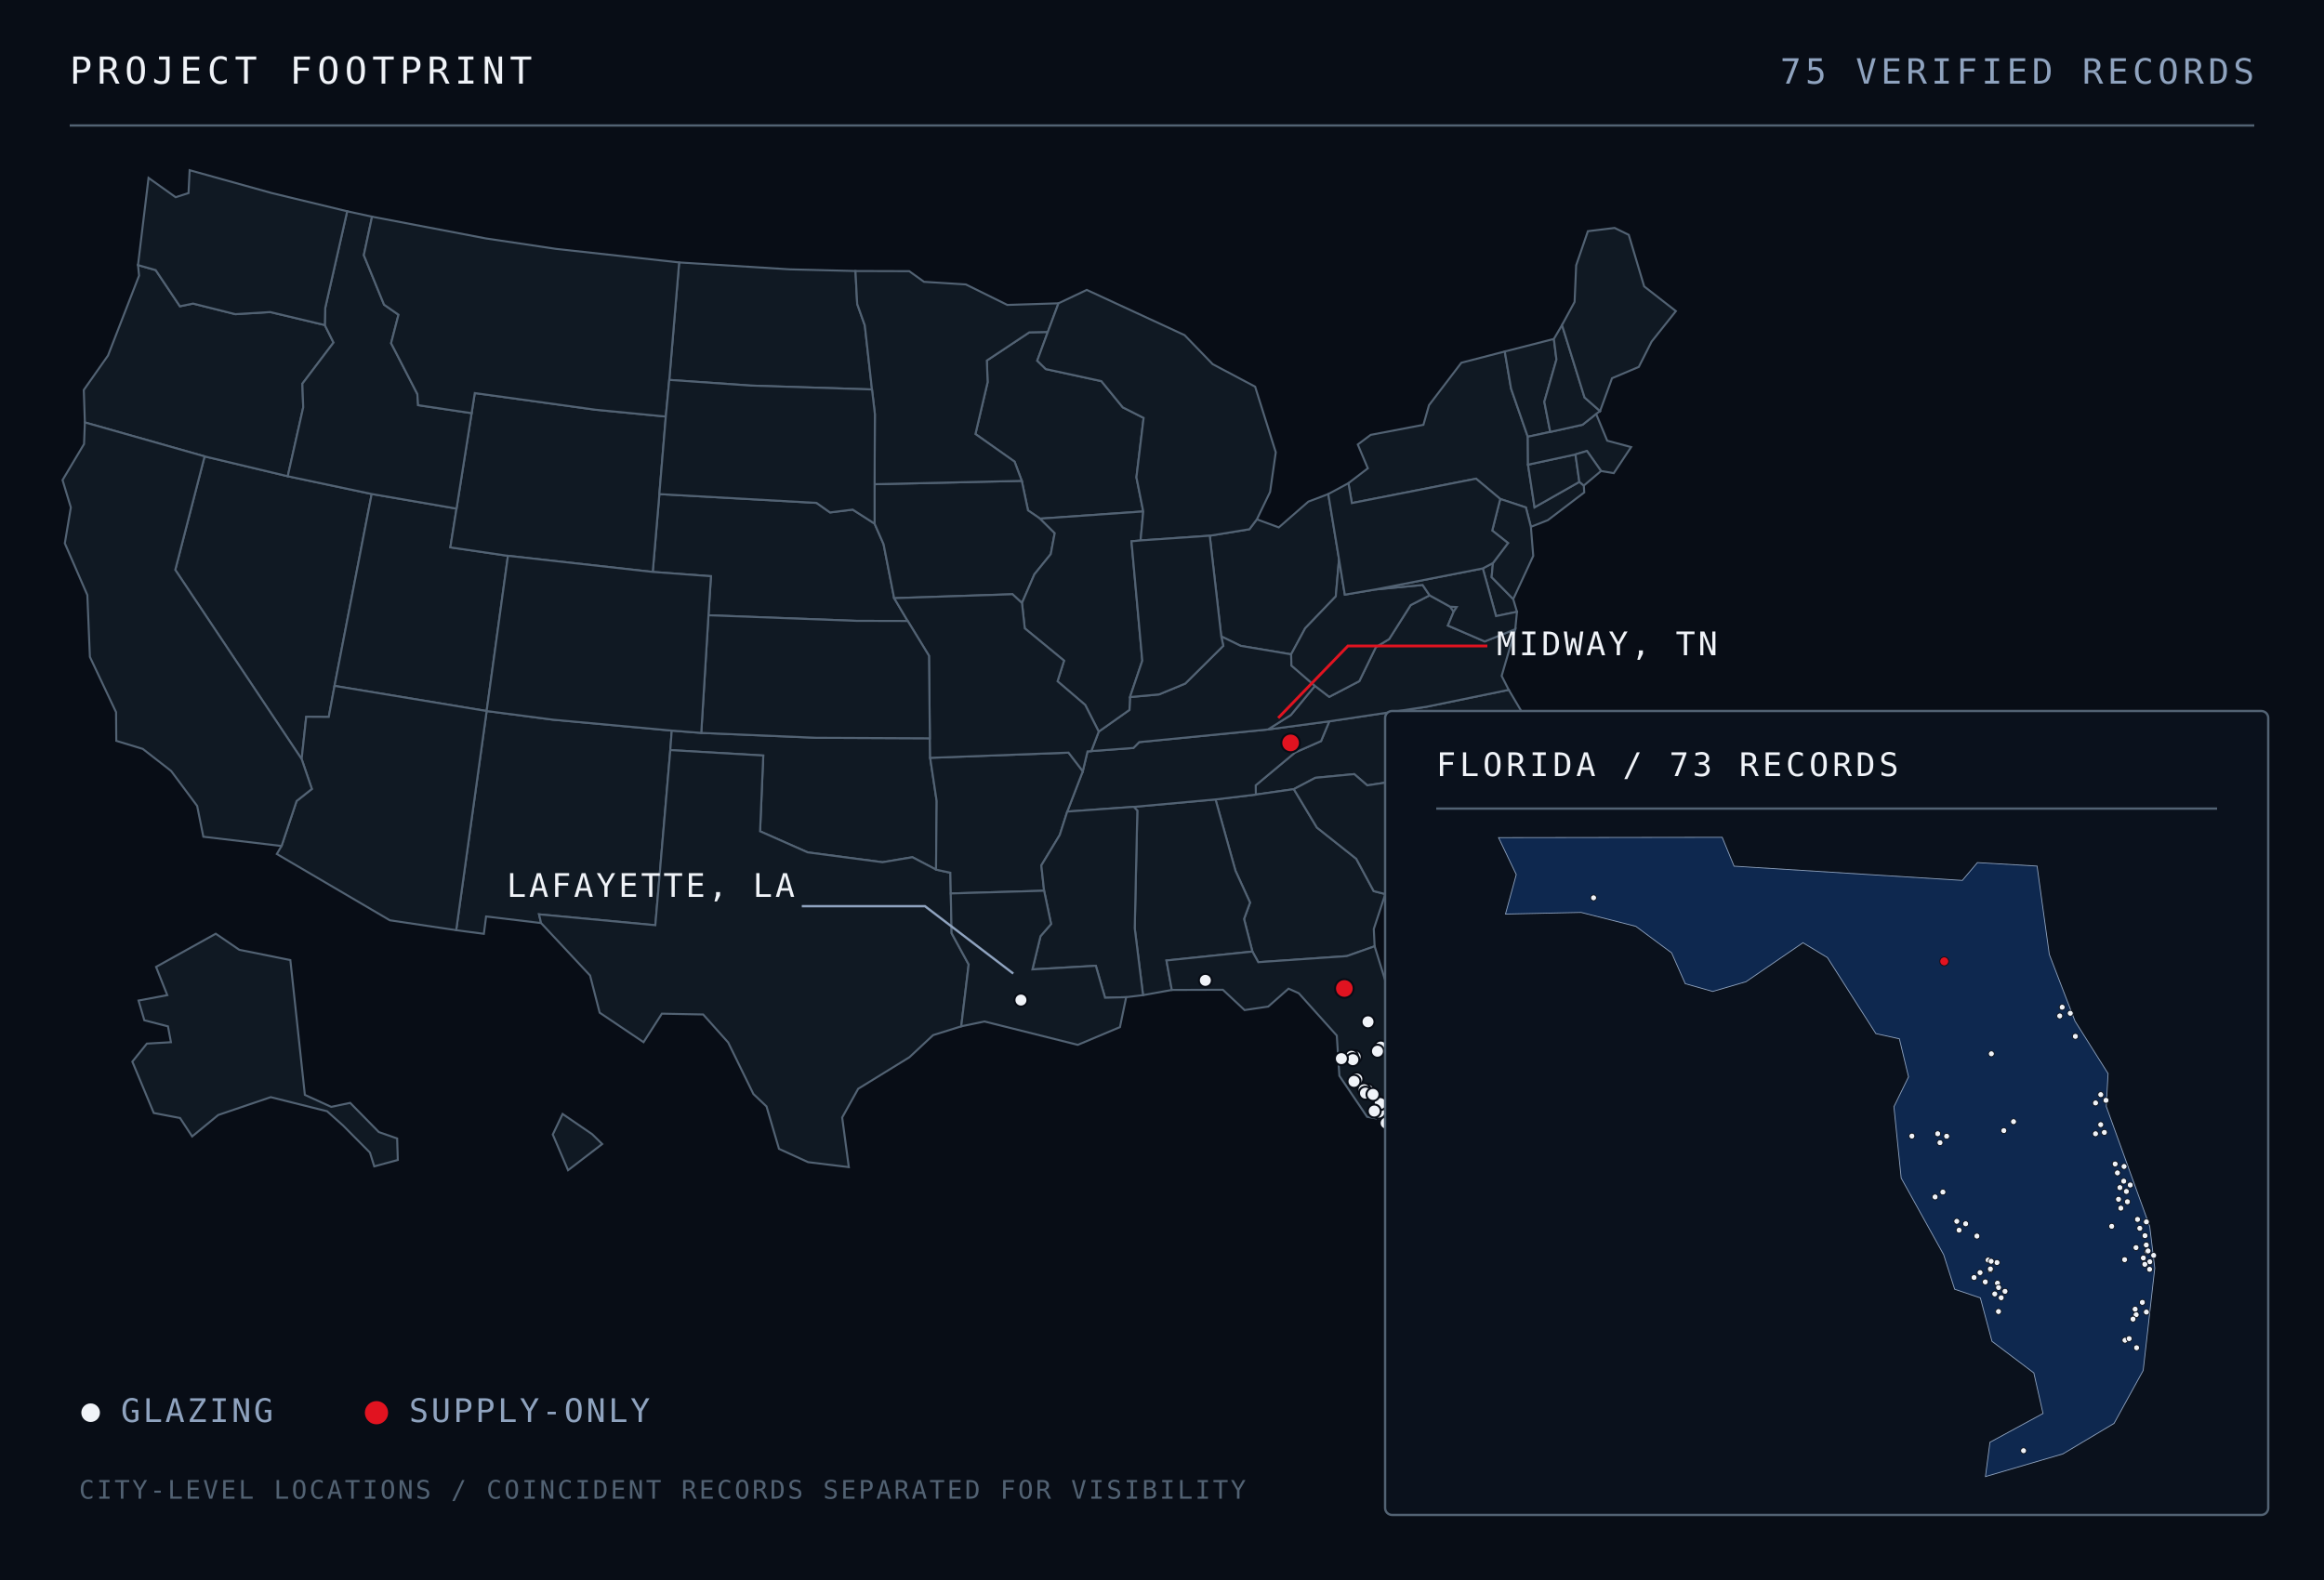
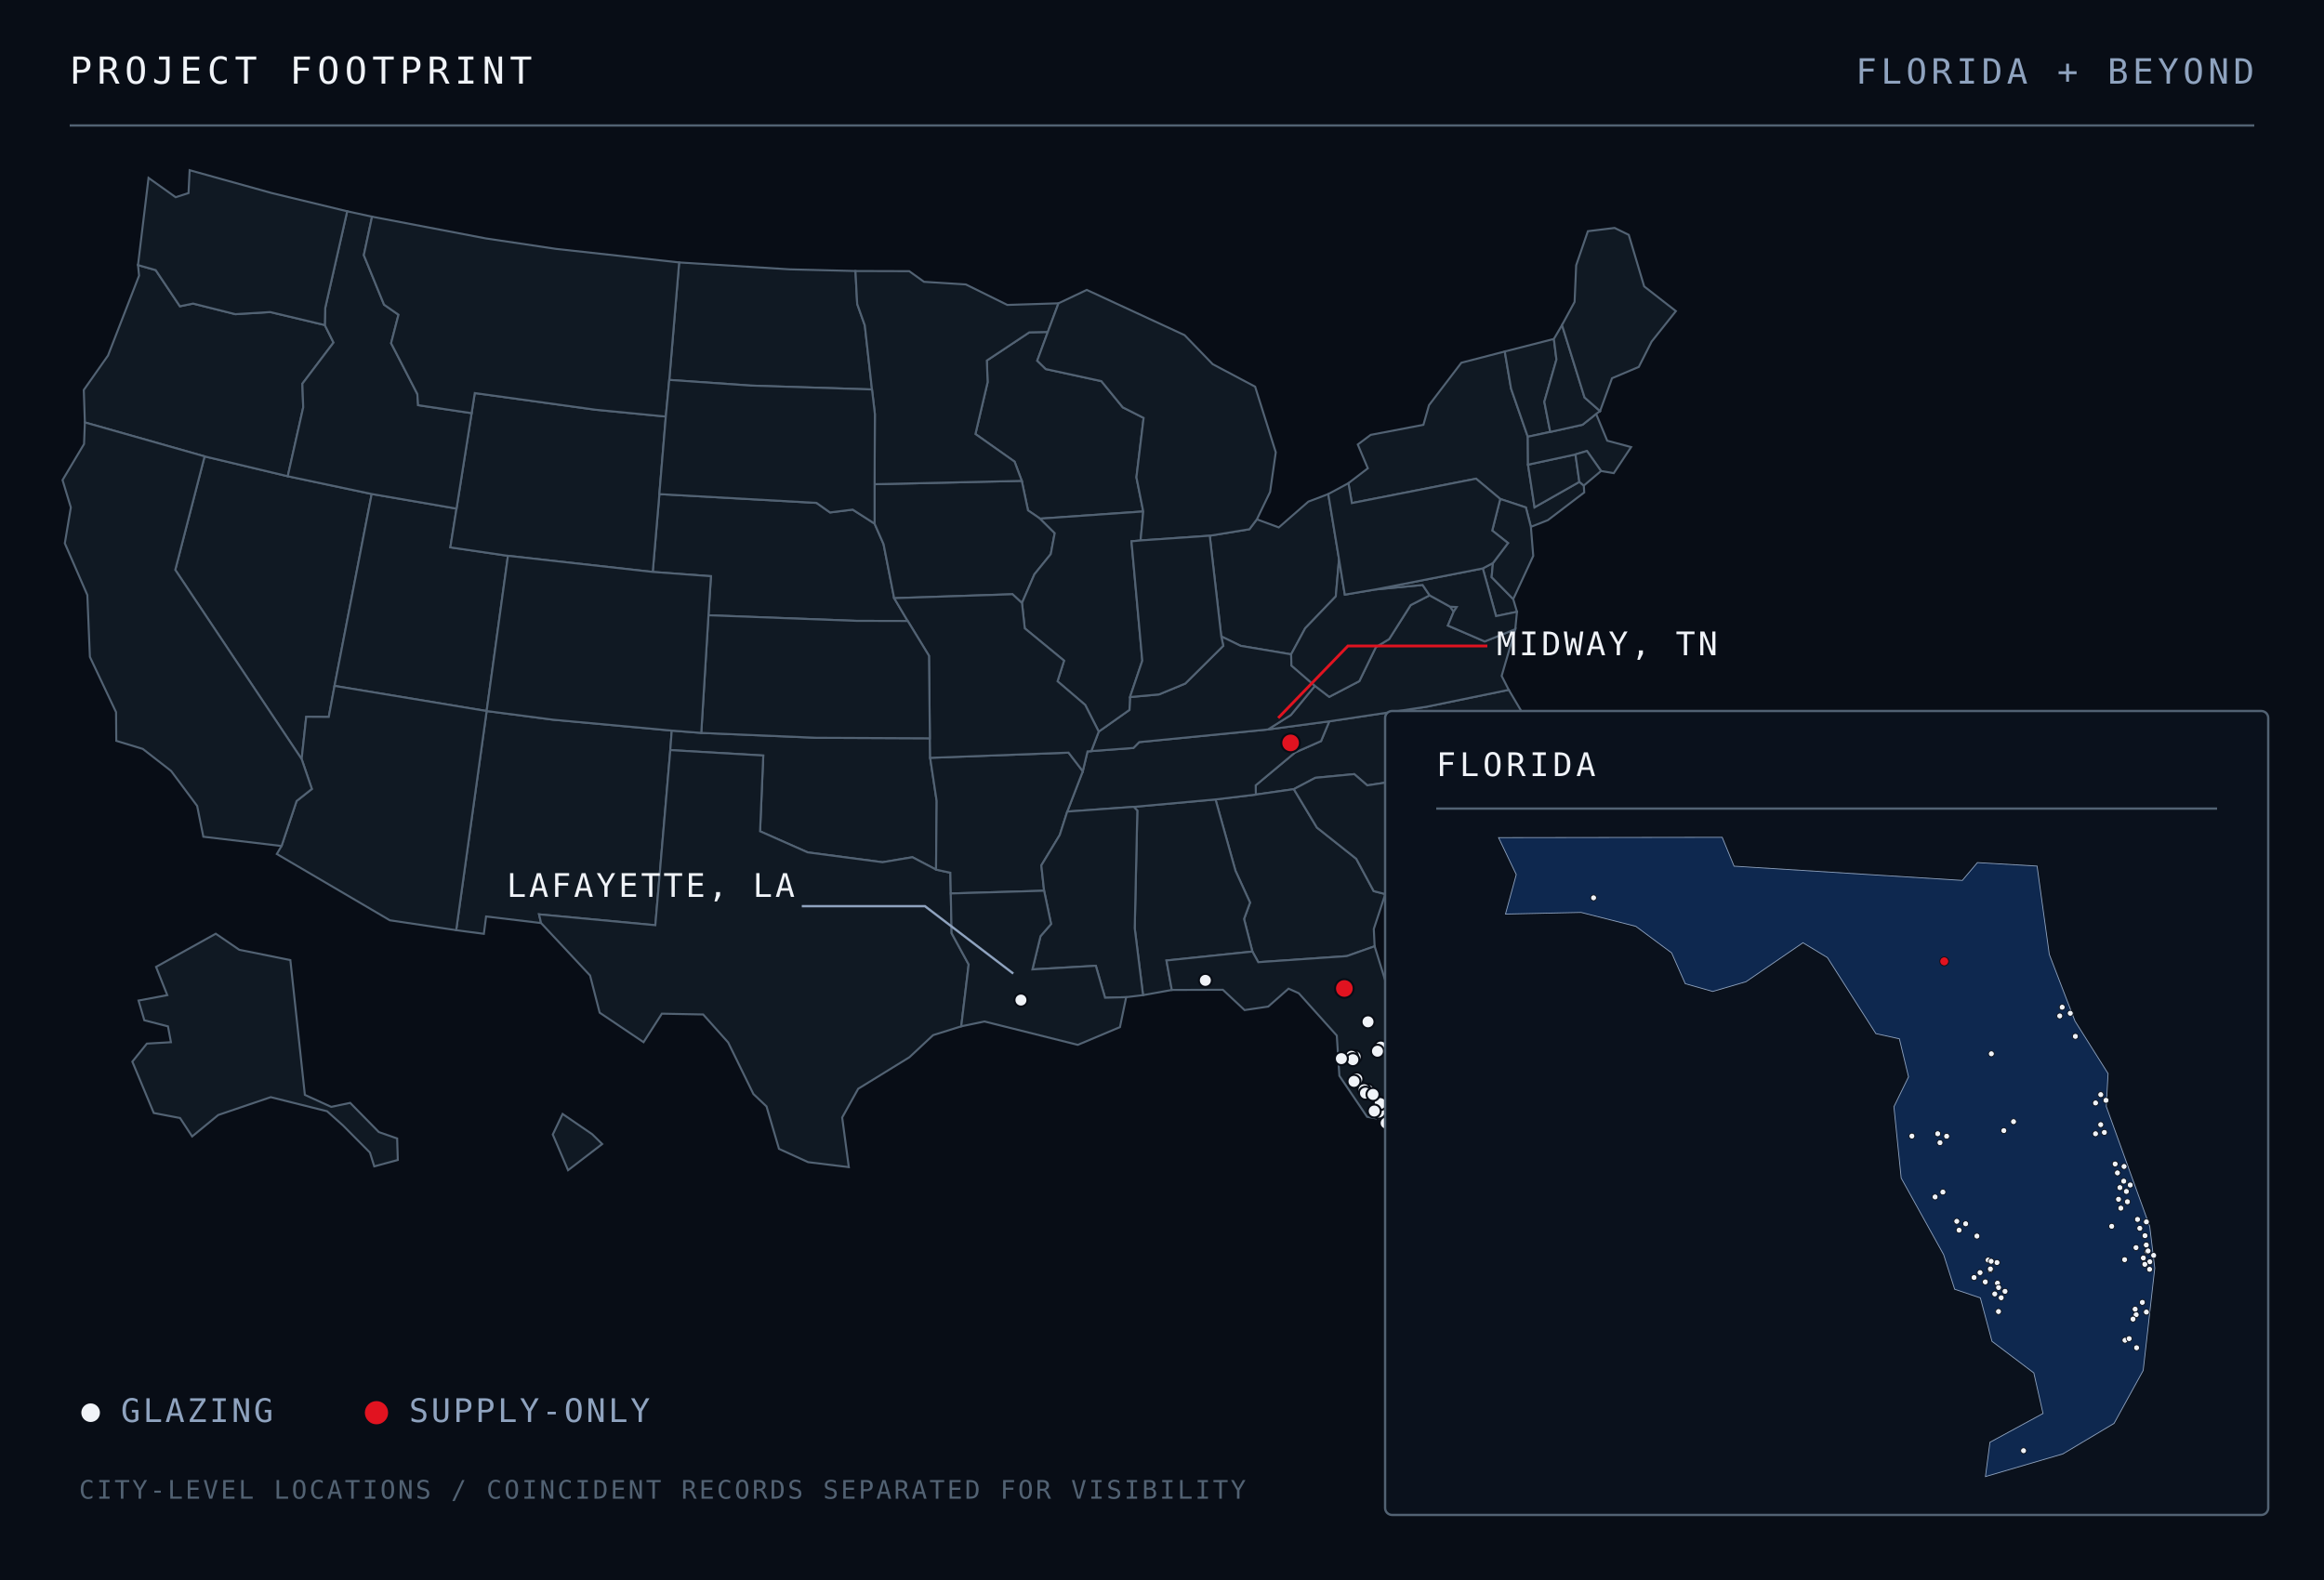
<svg xmlns="http://www.w3.org/2000/svg" viewBox="0 0 1000 680" width="1000" height="680" role="img" aria-labelledby="us-map-title us-map-desc">
  <rect width="1000" height="680" fill="#080D16" />
  <text x="30" y="36" fill="#F0F3F8" font-family="ui-monospace, SFMono-Regular, Menlo, monospace" font-size="16" letter-spacing="2.2">PROJECT FOOTPRINT</text>
-   <text x="970" y="36" text-anchor="end" fill="#8FA3BF" font-family="ui-monospace, SFMono-Regular, Menlo, monospace" font-size="15" letter-spacing="1.8">75 VERIFIED RECORDS</text>
+   <text x="970" y="36" text-anchor="end" fill="#8FA3BF" font-family="ui-monospace, SFMono-Regular, Menlo, monospace" font-size="15" letter-spacing="1.8">FLORIDA + BEYOND</text>
  <line x1="30" y1="54" x2="970" y2="54" stroke="#526273" stroke-width="1" />
  <svg x="22" y="72" width="700" height="440" viewBox="0 0 800 502" preserveAspectRatio="xMidYMid meet">
    <g id="tl_2025_us_state">
      <path d="M 714.85 90.17 717.95 108.44 726.17 132.1 726.28 145.83 729.49 166.8 751.53 154.29 753.72 156.11 753.92 159.5 736.04 173.13 727.69 176.42 725.24 166.89 712.62 162.71 700.72 152.73 639.65 164.74 637.96 154.95 647.51 147.63 642.56 135.92 648.91 131.18 674.84 126.24 677.59 116.57 693.5 95.7 714.85 90.17 Z" fill="#101923" stroke="#526273" />
      <path d="M 116.36 151.53 157.64 160.26 139.37 254.65 136.53 269.92 125.45 269.85 123.2 290.67 61.04 197.58 75.47 141.76 116.36 151.53 Z" fill="#101923" stroke="#526273" />
      <path d="M 143.6 470.92 135.7 463.86 108 456.93 82.18 465.71 69.34 476.26 63.41 467.2 50.48 464.73 39.94 439.47 47.08 430.6 58.92 429.91 57.45 422.11 45.83 419.12 42.98 409.42 57.12 406.76 51.6 392.86 80.96 376.55 92.53 384.45 117.64 389.52 124.78 455.81 137.73 461.71 147.07 459.75 161.17 474.12 170.16 477.25 170.48 487.84 158.9 490.98 156.77 484.19 143.6 470.92 Z" fill="#101923" stroke="#526273" />
      <path d="M 737.2 129.73 726.17 132.1 717.95 108.44 714.85 90.17 739 84 740.26 94.11 734.3 114.91 737.2 129.73 Z" fill="#101923" stroke="#526273" />
      <path d="M 726.28 145.83 749.61 140.8 751.53 154.29 729.49 166.8 726.28 145.83 Z" fill="#101923" stroke="#526273" />
      <path d="M 719.01 211.97 720.85 218.21 710.55 220.32 704.04 196.86 709.04 194.2 708.39 201.17 719.01 211.97 Z" fill="#101923" stroke="#526273" />
      <path d="M 240.94 371.3 213.9 368.06 212.8 376.6 199.2 374.81 214.17 267.02 246.85 271.28 305.2 276.64 304.49 286.23 297.13 372.36 239.94 367.02 240.94 371.3 Z" fill="#101923" stroke="#526273" />
      <path d="M 716.8 256.59 726.68 273.29 727.17 280.89 714.31 296.53 699.21 302.81 695.24 313.91 686.07 316.46 664.51 300.97 647.22 303.58 640.83 298.05 621.7 299.87 611.11 305.44 592.43 308.11 592.36 303.56 611.68 287.43 624.51 281.78 628.56 272.07 676.29 264.92 716.8 256.59 Z" fill="#101923" stroke="#526273" />
      <path d="M 537.07 168.85 486.34 172.39 480.39 168.32 477.33 153.8 473.79 144.36 454.54 130.77 460.53 105.26 460.15 94.61 481.02 80.75 490.14 80.56 484.93 94.69 489.13 98.81 516.48 104.76 526.99 117.64 537.25 122.84 533.71 152.07 537.07 168.85 Z" fill="#101923" stroke="#526273" />
      <path d="M 134.59 77.17 138.87 85.79 123.56 106.01 123.97 117.66 116.36 151.53 75.47 141.76 16.59 125.06 16.06 109.09 27.98 92.15 43.25 52.84 42.72 47.67 51.41 50.13 63.34 67.93 69.82 66.6 90.6 71.82 107.73 70.77 134.59 77.17 Z" fill="#101923" stroke="#526273" />
      <path d="M 414.58 211.5 421.26 222.73 395.93 222.66 323.25 219.91 324.48 200.71 295.85 198.6 299.11 160.31 376.38 164.64 383.05 169.34 394.18 167.94 404.94 174.84 409.37 184.95 414.58 211.5 Z" fill="#101923" stroke="#526273" />
      <path d="M 650.85 382.72 637.16 387.56 593.63 390.55 590.74 385.32 586.63 369.3 589.58 361.23 582.42 345.59 572.6 310.49 592.43 308.11 611.11 305.44 622.47 324.33 641.82 339.68 650.39 355.59 656.09 357.04 650.44 374.22 650.85 382.72 Z" fill="#101923" stroke="#526273" />
      <path d="M 590.74 385.32 548.49 389.71 551.11 404.2 536.96 406.76 532.87 373.82 534.15 315.99 532.4 314.14 572.6 310.49 582.42 345.59 589.58 361.23 586.63 369.3 590.74 385.32 Z" fill="#101923" stroke="#526273" />
      <path d="M 199.36 167.45 196.32 186.51 224.65 190.67 214.17 267.02 139.37 254.65 157.64 160.26 199.36 167.45 Z" fill="#101923" stroke="#526273" />
      <path d="M 633.34 192.33 631.75 210.63 616.71 226.3 609.79 239.13 585.01 234.97 575.43 230.32 569.77 180.78 589.26 177.59 592.94 172.72 603.72 176.7 618.25 164.02 628.06 160.29 633.34 192.33 Z" fill="#101923" stroke="#526273" />
      <path d="M 432.13 280.42 432.28 290.03 435.48 311.27 435.17 345.01 423.55 338.92 408.84 341.38 372.05 336.54 348.63 326.17 350.2 288.9 304.49 286.23 305.2 276.64 319.71 277.77 376.35 280.17 432.13 280.42 Z" fill="#101923" stroke="#526273" />
      <path d="M 598.39 276.08 628.56 272.07 624.51 281.78 611.68 287.43 592.36 303.56 592.43 308.11 572.6 310.49 532.4 314.14 499.69 316.47 507.34 296.61 509.66 286.86 510.48 286.82 511.52 286.72 532.26 285.17 535.08 282.3 598.39 276.08 Z" fill="#101923" stroke="#526273" />
      <path d="M 224.65 190.67 196.32 186.51 199.36 167.45 206.78 120.5 208.33 110.62 267.7 118.81 302.28 122.17 299.11 160.31 295.85 198.6 224.65 190.67 Z" fill="#101923" stroke="#526273" />
      <path d="M 759.78 120.87 765.22 134.04 776.98 137.19 768.45 150.01 762.2 148.95 755.27 139.1 749.61 140.8 726.28 145.83 726.17 132.1 737.2 129.73 753.11 126.19 759.78 120.87 Z" fill="#101923" stroke="#526273" />
      <path d="M 628.56 272.07 598.39 276.08 609.65 268.96 621.49 254.63 628.52 260.03 643.32 252.31 651.47 235.57 657.98 231.63 668.58 214.9 677.9 210.11 688.01 215.7 689.73 218.16 686.87 224.97 704.99 232.79 720.01 226.77 713.32 249.74 716.8 256.59 676.29 264.92 628.56 272.07 Z" fill="#101923" stroke="#526273" />
      <path d="M 689.73 218.16 688.01 215.7 691.21 215.87 689.73 218.16 Z" fill="#101923" stroke="#526273" />
      <path d="M 477.33 153.8 480.39 168.32 486.34 172.39 493.53 179.51 491.59 189.81 483.54 199.77 477.43 213.89 472.75 209.57 414.58 211.5 409.37 184.95 404.94 174.84 404.93 155.45 477.33 153.8 Z" fill="#101923" stroke="#526273" />
      <path d="M 214.17 267.02 199.2 374.81 166.57 369.94 110.98 337.33 113.31 333.4 120.71 311.27 128.21 305.34 123.2 290.67 125.45 269.85 136.53 269.92 139.37 254.65 214.17 267.02 Z" fill="#101923" stroke="#526273" />
      <path d="M 435.17 345.01 442.2 346.54 442.42 356.75 442.83 376.3 451.21 391.65 447.57 422.1 433.72 426.43 422.06 437.31 396.88 452.81 389.01 466.94 392.27 491.36 372.24 488.9 357.94 482.37 351.8 461.49 345.37 455.42 332.95 430.04 320.65 416.27 300.34 415.87 291.34 429.9 269.75 415.38 265.03 397.09 240.94 371.3 239.94 367.02 297.13 372.36 304.49 286.23 350.2 288.9 348.63 326.17 372.05 336.54 408.84 341.38 423.55 338.92 435.17 345.01 Z" fill="#101923" stroke="#526273" />
      <path d="M 266.08 475.17 271 479.99 254.21 492.87 246.69 475.32 251.52 465.2 266.08 475.17 Z" fill="#101923" stroke="#526273" />
      <path d="M 395.55 50.59 396.4 66.8 400.14 77.33 403.67 108.86 343.97 106.94 303.98 104.15 308.84 46.37 363.09 49.76 395.55 50.59 Z" fill="#101923" stroke="#526273" />
      <path d="M 598.39 276.08 535.08 282.3 532.26 285.17 511.52 286.72 515.17 277.13 530.28 266.46 530.55 260.15 544.85 258.83 557.72 253.5 576.42 234.94 575.43 230.32 585.01 234.97 609.79 239.13 609.95 244.65 621.49 254.63 609.65 268.96 598.39 276.08 Z" fill="#101923" stroke="#526273" />
      <path d="M 677.9 210.11 668.58 214.9 657.98 231.63 651.47 235.57 643.32 252.31 628.52 260.03 621.49 254.63 609.95 244.65 609.79 239.13 616.71 226.3 631.75 210.63 633.34 192.33 636.2 209.76 651.21 207.22 674.45 205 677.9 210.11 Z" fill="#101923" stroke="#526273" />
      <path d="M 551.11 404.2 548.49 389.71 590.74 385.32 593.63 390.55 637.16 387.56 650.85 382.72 656.28 400.26 670.72 420.15 671.4 426.53 683.76 448.32 687.21 476.6 683.1 487.96 673.74 495.63 652.51 467.56 647.15 466.61 633.52 446.43 632.24 426.64 613.54 405.81 608.51 403.57 598.51 412.38 586.9 414.1 576.22 404.12 551.11 404.2 Z" fill="#101923" stroke="#526273" />
      <path d="M 530.55 260.15 530.28 266.46 515.17 277.13 508.52 264.02 494.91 252.38 498.12 242.24 478.79 226.34 477.43 213.89 483.54 199.77 491.59 189.81 493.53 179.51 486.34 172.39 537.07 168.85 535.75 183.11 531.28 183.54 536.6 242.26 530.55 260.15 Z" fill="#101923" stroke="#526273" />
      <path d="M 495.38 66.47 490.14 80.56 481.02 80.75 460.15 94.61 460.53 105.26 454.54 130.77 473.79 144.36 477.33 153.8 404.93 155.45 405.09 120.98 403.67 108.86 400.14 77.33 396.4 66.8 395.55 50.59 421.98 50.67 429.26 55.9 449.81 57.19 470.23 67.27 495.38 66.47 Z" fill="#101923" stroke="#526273" />
      <path d="M 720.85 218.21 720.01 226.77 704.99 232.79 686.87 224.97 689.73 218.16 691.21 215.87 688.01 215.7 677.9 210.11 674.45 205 651.21 207.22 704.04 196.86 710.55 220.32 720.85 218.21 Z" fill="#101923" stroke="#526273" />
      <path d="M 762.2 148.95 753.72 156.11 751.53 154.29 749.61 140.8 755.27 139.1 762.2 148.95 Z" fill="#101923" stroke="#526273" />
      <path d="M 157.82 23.86 153.77 42.8 163.72 67.14 170.83 72.08 167.19 86.08 180.09 111.07 180.47 116.58 206.78 120.5 199.36 167.45 157.64 160.26 116.36 151.53 123.97 117.66 123.56 106.01 138.87 85.79 134.59 77.17 134.78 68.8 145.59 21.2 157.82 23.86 Z" fill="#101923" stroke="#526273" />
      <path d="M 761.71 119.49 759.78 120.87 753.11 126.19 737.2 129.73 734.3 114.91 740.26 94.11 739 84 743 77.16 754.08 112.78 761.71 119.49 Z" fill="#101923" stroke="#526273" />
      <path d="M 123.2 290.67 128.21 305.34 120.71 311.27 113.31 333.4 74.85 328.84 71.81 313.69 59.01 296.49 45.06 285.64 32.05 281.69 31.93 267.59 19.07 240.38 17.8 209.95 6.73 184.52 9.69 166.88 5.61 153.41 16.19 135.68 16.59 125.06 75.47 141.76 61.04 197.58 123.2 290.67 Z" fill="#101923" stroke="#526273" />
      <path d="M 719.01 211.97 708.39 201.17 709.04 194.2 716.44 184.39 708.68 178.25 712.62 162.71 725.24 166.89 727.69 176.42 728.85 190.71 719.01 211.97 Z" fill="#101923" stroke="#526273" />
      <path d="M 686.07 316.46 679.09 330.5 656.09 357.04 650.39 355.59 641.82 339.68 622.47 324.33 611.11 305.44 621.7 299.87 640.83 298.05 647.22 303.58 664.51 300.97 686.07 316.46 Z" fill="#101923" stroke="#526273" />
      <path d="M 592.94 172.72 589.26 177.59 569.77 180.78 535.75 183.11 537.07 168.85 533.71 152.07 537.25 122.84 526.99 117.64 516.48 104.76 489.13 98.81 484.93 94.69 490.14 80.56 495.38 66.47 509.29 59.88 557.39 82.13 571.2 96.4 592.08 107.47 602.24 139.76 599.44 159.24 592.94 172.72 Z" fill="#101923" stroke="#526273" />
      <path d="M 488.31 355.4 442.42 356.75 442.2 346.54 435.17 345.01 435.48 311.27 432.28 290.03 500.33 287.47 507.34 296.61 499.69 316.47 496.01 327.97 486.95 342.93 488.31 355.4 Z" fill="#101923" stroke="#526273" />
      <path d="M 536.96 406.76 528.67 407.76 518.28 408.04 513.74 392.31 482.56 394.11 486.54 377.75 491.74 371.76 488.31 355.4 486.95 342.93 496.01 327.97 499.69 316.47 532.4 314.14 534.15 315.99 532.87 373.82 536.96 406.76 Z" fill="#101923" stroke="#526273" />
      <path d="M 477.43 213.89 478.79 226.34 498.12 242.24 494.91 252.38 508.52 264.02 515.17 277.13 511.52 286.72 510.48 286.82 509.66 286.86 507.34 296.61 500.33 287.47 432.28 290.03 432.13 280.42 431.7 239.84 421.26 222.73 414.58 211.5 472.75 209.57 477.43 213.89 Z" fill="#101923" stroke="#526273" />
      <path d="M 308.84 46.37 303.98 104.15 302.28 122.17 267.7 118.81 208.33 110.62 206.78 120.5 180.47 116.58 180.09 111.07 167.19 86.08 170.83 72.08 163.72 67.14 153.77 42.8 157.82 23.86 213.76 34.55 248.27 39.7 308.84 46.37 Z" fill="#101923" stroke="#526273" />
      <path d="M 432.13 280.42 376.35 280.17 319.71 277.77 323.25 219.91 395.93 222.66 421.26 222.73 431.7 239.84 432.13 280.42 Z" fill="#101923" stroke="#526273" />
      <path d="M 530.55 260.15 536.6 242.26 531.28 183.54 535.75 183.11 569.77 180.78 575.43 230.32 576.42 234.94 557.72 253.5 544.85 258.83 530.55 260.15 Z" fill="#101923" stroke="#526273" />
      <path d="M 403.67 108.86 405.09 120.98 404.93 155.45 404.94 174.84 394.18 167.94 383.05 169.34 376.38 164.64 299.11 160.31 302.28 122.17 303.98 104.15 343.97 106.94 403.67 108.86 Z" fill="#101923" stroke="#526273" />
      <path d="M 214.17 267.02 224.65 190.67 295.85 198.6 324.48 200.71 323.25 219.91 319.71 277.77 305.2 276.64 246.85 271.28 214.17 267.02 Z" fill="#101923" stroke="#526273" />
      <path d="M 704.04 196.86 651.21 207.22 636.2 209.76 633.34 192.33 628.06 160.29 637.96 154.95 639.65 164.74 700.72 152.73 712.62 162.71 708.68 178.25 716.44 184.39 709.04 194.2 704.04 196.86 Z" fill="#101923" stroke="#526273" />
      <path d="M 42.72 47.67 47.9 4.78 61.24 14.29 67.56 12.25 68.11 1 108.4 12.21 145.59 21.2 134.78 68.8 134.59 77.17 107.73 70.77 90.6 71.82 69.82 66.6 63.34 67.93 51.41 50.13 42.72 47.67 Z" fill="#101923" stroke="#526273" />
      <path d="M 488.31 355.4 491.74 371.76 486.54 377.75 482.56 394.11 513.74 392.31 518.28 408.04 528.67 407.76 525.61 422.48 504.87 431.21 458.98 419.71 447.57 422.1 451.21 391.65 442.83 376.3 442.42 356.75 488.31 355.4 Z" fill="#101923" stroke="#526273" />
      <path d="M 761.71 119.49 754.08 112.78 743 77.16 749.18 65.78 749.96 47.76 755.72 31 768.86 29.4 775.82 32.8 783.4 58.17 799 70.31 787.05 85.31 780.75 97.76 767.59 103.32 761.71 119.49 Z" fill="#101923" stroke="#526273" />
    </g>
    <g id="us-points">
      <circle cx="665.7" cy="496.24" r="3.2" fill="#F0F3F8" stroke="#080D16" />
      <circle cx="653.88" cy="432.31" r="3.2" fill="#F0F3F8" stroke="#080D16" />
      <circle cx="676.28" cy="449.54" r="3.2" fill="#F0F3F8" stroke="#080D16" />
      <circle cx="678.58" cy="440.93" r="3.2" fill="#F0F3F8" stroke="#080D16" />
      <circle cx="677.19" cy="440.4" r="3.2" fill="#F0F3F8" stroke="#080D16" />
      <circle cx="676.65" cy="441.77" r="3.2" fill="#F0F3F8" stroke="#080D16" />
      <circle cx="678.04" cy="442.3" r="3.2" fill="#F0F3F8" stroke="#080D16" />
      <circle cx="684.8" cy="463.33" r="3.2" fill="#F0F3F8" stroke="#080D16" />
      <circle cx="655.48" cy="464.17" r="3.2" fill="#F0F3F8" stroke="#080D16" />
      <circle cx="653.67" cy="461.81" r="3.2" fill="#F0F3F8" stroke="#080D16" />
      <circle cx="651.71" cy="462.62" r="3.2" fill="#F0F3F8" stroke="#080D16" />
      <circle cx="682.95" cy="447.54" r="3.2" fill="#F0F3F8" stroke="#080D16" />
      <circle cx="681.13" cy="447.36" r="3.2" fill="#F0F3F8" stroke="#080D16" />
      <circle cx="681.87" cy="449.01" r="3.2" fill="#F0F3F8" stroke="#080D16" />
      <circle cx="685.92" cy="465.09" r="3.2" fill="#F0F3F8" stroke="#080D16" />
      <circle cx="683.98" cy="465.94" r="3.2" fill="#F0F3F8" stroke="#080D16" />
      <circle cx="683.69" cy="452.03" r="3.2" fill="#F0F3F8" stroke="#080D16" />
      <circle cx="681.75" cy="452.88" r="3.2" fill="#F0F3F8" stroke="#080D16" />
      <circle cx="654.77" cy="460.16" r="3.2" fill="#F0F3F8" stroke="#080D16" />
      <circle cx="652.95" cy="459.94" r="3.2" fill="#F0F3F8" stroke="#080D16" />
      <circle cx="653.66" cy="461.59" r="3.2" fill="#F0F3F8" stroke="#080D16" />
      <circle cx="671.16" cy="425.36" r="3.2" fill="#F0F3F8" stroke="#080D16" />
      <circle cx="669.22" cy="426.2" r="3.2" fill="#F0F3F8" stroke="#080D16" />
      <circle cx="685.48" cy="453.8" r="3.2" fill="#F0F3F8" stroke="#080D16" />
      <circle cx="684.08" cy="453.28" r="3.2" fill="#F0F3F8" stroke="#080D16" />
      <circle cx="683.54" cy="454.66" r="3.2" fill="#F0F3F8" stroke="#080D16" />
      <circle cx="684.94" cy="455.18" r="3.2" fill="#F0F3F8" stroke="#080D16" />
      <circle cx="685.14" cy="456.65" r="3.2" fill="#F0F3F8" stroke="#080D16" />
      <circle cx="642.1" cy="448.01" r="3.2" fill="#F0F3F8" stroke="#080D16" />
      <circle cx="476.92" cy="409.18" r="3.2" fill="#F0F3F8" stroke="#080D16" />
      <circle cx="676.78" cy="437.54" r="3.2" fill="#F0F3F8" stroke="#080D16" />
      <circle cx="674.96" cy="437.35" r="3.2" fill="#F0F3F8" stroke="#080D16" />
      <circle cx="675.7" cy="439" r="3.2" fill="#F0F3F8" stroke="#080D16" />
      <circle cx="678.58" cy="444.27" r="3.2" fill="#F0F3F8" stroke="#080D16" />
      <circle cx="676.75" cy="444.07" r="3.2" fill="#F0F3F8" stroke="#080D16" />
      <circle cx="677.49" cy="445.72" r="3.2" fill="#F0F3F8" stroke="#080D16" />
      <circle cx="683.13" cy="450.27" r="3.2" fill="#F0F3F8" stroke="#080D16" />
      <circle cx="682.59" cy="471.3" r="3.2" fill="#F0F3F8" stroke="#080D16" />
      <circle cx="657.21" cy="465.54" r="3.2" fill="#F0F3F8" stroke="#080D16" />
      <circle cx="655.82" cy="464.99" r="3.2" fill="#F0F3F8" stroke="#080D16" />
      <circle cx="655.25" cy="466.35" r="3.2" fill="#F0F3F8" stroke="#080D16" />
      <circle cx="656.64" cy="466.9" r="3.2" fill="#F0F3F8" stroke="#080D16" />
      <circle cx="652.25" cy="434.33" r="3.2" fill="#F0F3F8" stroke="#080D16" />
      <circle cx="683.5" cy="466.9" r="3.2" fill="#F0F3F8" stroke="#080D16" />
      <circle cx="685.14" cy="472.38" r="3.2" fill="#F0F3F8" stroke="#080D16" />
      <circle cx="670.91" cy="430.21" r="3.2" fill="#F0F3F8" stroke="#080D16" />
      <circle cx="641.27" cy="437.06" r="3.2" fill="#F0F3F8" stroke="#080D16" />
      <circle cx="639.46" cy="436.83" r="3.2" fill="#F0F3F8" stroke="#080D16" />
      <circle cx="640.15" cy="438.5" r="3.2" fill="#F0F3F8" stroke="#080D16" />
      <circle cx="679.9" cy="455.6" r="3.2" fill="#F0F3F8" stroke="#080D16" />
      <circle cx="663.26" cy="414.02" r="3.2" fill="#F0F3F8" stroke="#080D16" />
      <circle cx="683.36" cy="470.85" r="3.2" fill="#F0F3F8" stroke="#080D16" />
      <circle cx="653.02" cy="464.28" r="3.2" fill="#F0F3F8" stroke="#080D16" />
      <circle cx="661.57" cy="409.76" r="3.2" fill="#F0F3F8" stroke="#080D16" />
      <circle cx="659.64" cy="410.59" r="3.2" fill="#F0F3F8" stroke="#080D16" />
      <circle cx="684.24" cy="453.13" r="3.2" fill="#F0F3F8" stroke="#080D16" />
      <circle cx="670.18" cy="432.14" r="3.2" fill="#F0F3F8" stroke="#080D16" />
      <circle cx="656.51" cy="469.68" r="3.2" fill="#F0F3F8" stroke="#080D16" />
      <circle cx="684.03" cy="455.83" r="3.2" fill="#F0F3F8" stroke="#080D16" />
      <circle cx="683.59" cy="464.9" r="3.2" fill="#F0F3F8" stroke="#080D16" />
      <circle cx="653.58" cy="460.08" r="3.2" fill="#F0F3F8" stroke="#080D16" />
      <circle cx="640.7" cy="449.17" r="3.2" fill="#F0F3F8" stroke="#080D16" />
      <circle cx="647.6" cy="419.88" r="3.2" fill="#F0F3F8" stroke="#080D16" />
      <circle cx="659.84" cy="408.85" r="3.2" fill="#F0F3F8" stroke="#080D16" />
      <circle cx="647.47" cy="453.52" r="3.2" fill="#F0F3F8" stroke="#080D16" />
      <circle cx="645.65" cy="453.29" r="3.2" fill="#F0F3F8" stroke="#080D16" />
      <circle cx="646.35" cy="454.96" r="3.2" fill="#F0F3F8" stroke="#080D16" />
      <circle cx="650.04" cy="455.59" r="3.2" fill="#F0F3F8" stroke="#080D16" />
      <circle cx="635.96" cy="403.48" r="4.6" fill="#E11320" stroke="#080D16" />
      <circle cx="609.53" cy="282.69" r="4.6" fill="#E11320" stroke="#080D16" />
      <circle cx="669.97" cy="424.43" r="3.2" fill="#F0F3F8" stroke="#080D16" />
      <circle cx="650.67" cy="463.76" r="3.2" fill="#F0F3F8" stroke="#080D16" />
      <circle cx="567.61" cy="399.49" r="3.2" fill="#F0F3F8" stroke="#080D16" />
      <circle cx="671.86" cy="431.6" r="3.2" fill="#F0F3F8" stroke="#080D16" />
      <circle cx="634.49" cy="437.99" r="3.2" fill="#F0F3F8" stroke="#080D16" />
    </g>
  </svg>
  <g aria-label="Lafayette, Louisiana glazing project">
    <path d="M436 419 L398 390 L345 390" fill="none" stroke="#8FA3BF" stroke-width="1" />
    <text x="342" y="386" text-anchor="end" fill="#F0F3F8" font-family="ui-monospace, SFMono-Regular, Menlo, monospace" font-size="14" letter-spacing="1.2">LAFAYETTE, LA</text>
  </g>
  <g aria-label="Midway, Tennessee supply-only order">
    <path d="M550 309 L580 278 L640 278" fill="none" stroke="#E11320" stroke-width="1.2" />
    <text x="644" y="282" fill="#F0F3F8" font-family="ui-monospace, SFMono-Regular, Menlo, monospace" font-size="14" letter-spacing="1.2">MIDWAY, TN</text>
  </g>
  <rect x="596" y="306" width="380" height="346" rx="3" fill="#0A111C" stroke="#526273" />
-   <text x="618" y="334" fill="#F0F3F8" font-family="ui-monospace, SFMono-Regular, Menlo, monospace" font-size="14" letter-spacing="1.6">FLORIDA / 73 RECORDS</text>
+   <text x="618" y="334" fill="#F0F3F8" font-family="ui-monospace, SFMono-Regular, Menlo, monospace" font-size="14" letter-spacing="1.6">FLORIDA</text>
  <line x1="618" y1="348" x2="954" y2="348" stroke="#526273" stroke-width="1" />
  <svg x="614" y="360" width="344" height="276" viewBox="0 0 800 780" preserveAspectRatio="xMidYMid meet">
    <g id="tl_2025_us_state">
      <path d="M 9.43 94.4 22.53 46.33 1 1.39 272.96 1 287.4 36.11 564.99 53.43 583.31 31.77 655.87 36 670.73 143.4 701.98 224.54 742.19 288.39 739.99 328.34 792.88 474.36 799 525.07 784.91 649.46 749.48 713.86 687.23 750.98 593.08 778.56 598.55 736.83 663.1 701.79 651.92 652.45 601.02 614.02 586.9 561.26 555.66 550.7 542.27 508.66 490.61 415.47 481.77 328.7 499.57 292.38 488.43 246.11 459.82 239.78 400.93 147.29 371.17 129.26 301.83 176.69 261.42 188.49 228.04 179.07 211.46 141.58 167.9 109.28 101.38 92.37 9.43 94.4 Z" fill="#0E284F" stroke="#8FA3BF" />
    </g>
    <g id="fl-points">
      <circle cx="639.44" cy="747.07" r="3.6" fill="#F0F3F8" stroke="#080D16" />
      <circle cx="627.25" cy="346.87" r="3.6" fill="#F0F3F8" stroke="#080D16" />
      <circle cx="746.63" cy="474.14" r="3.6" fill="#F0F3F8" stroke="#080D16" />
      <circle cx="769.16" cy="423.91" r="3.6" fill="#F0F3F8" stroke="#080D16" />
      <circle cx="761.26" cy="419.25" r="3.6" fill="#F0F3F8" stroke="#080D16" />
      <circle cx="756.58" cy="427.1" r="3.6" fill="#F0F3F8" stroke="#080D16" />
      <circle cx="764.47" cy="431.76" r="3.6" fill="#F0F3F8" stroke="#080D16" />
      <circle cx="783.9" cy="566.66" r="3.6" fill="#F0F3F8" stroke="#080D16" />
      <circle cx="607.72" cy="543.35" r="3.6" fill="#F0F3F8" stroke="#080D16" />
      <circle cx="599" cy="527.28" r="3.6" fill="#F0F3F8" stroke="#080D16" />
      <circle cx="586.52" cy="530.45" r="3.6" fill="#F0F3F8" stroke="#080D16" />
      <circle cx="788.81" cy="468.78" r="3.6" fill="#F0F3F8" stroke="#080D16" />
      <circle cx="778.02" cy="465.77" r="3.6" fill="#F0F3F8" stroke="#080D16" />
      <circle cx="780.79" cy="476.57" r="3.6" fill="#F0F3F8" stroke="#080D16" />
      <circle cx="788.81" cy="578.49" r="3.6" fill="#F0F3F8" stroke="#080D16" />
      <circle cx="776.37" cy="581.65" r="3.6" fill="#F0F3F8" stroke="#080D16" />
      <circle cx="788.7" cy="496.89" r="3.6" fill="#F0F3F8" stroke="#080D16" />
      <circle cx="776.19" cy="500.07" r="3.6" fill="#F0F3F8" stroke="#080D16" />
      <circle cx="607.1" cy="518.22" r="3.6" fill="#F0F3F8" stroke="#080D16" />
      <circle cx="596.35" cy="515.22" r="3.6" fill="#F0F3F8" stroke="#080D16" />
      <circle cx="599.11" cy="525.98" r="3.6" fill="#F0F3F8" stroke="#080D16" />
      <circle cx="739.67" cy="320.93" r="3.6" fill="#F0F3F8" stroke="#080D16" />
      <circle cx="726.99" cy="324.15" r="3.6" fill="#F0F3F8" stroke="#080D16" />
      <circle cx="797.63" cy="509.51" r="3.6" fill="#F0F3F8" stroke="#080D16" />
      <circle cx="789.78" cy="504.88" r="3.6" fill="#F0F3F8" stroke="#080D16" />
      <circle cx="785.13" cy="512.68" r="3.6" fill="#F0F3F8" stroke="#080D16" />
      <circle cx="792.97" cy="517.31" r="3.6" fill="#F0F3F8" stroke="#080D16" />
      <circle cx="792.69" cy="526.47" r="3.6" fill="#F0F3F8" stroke="#080D16" />
      <circle cx="541.34" cy="432.55" r="3.6" fill="#F0F3F8" stroke="#080D16" />
      <circle cx="761.66" cy="401.35" r="3.6" fill="#F0F3F8" stroke="#080D16" />
      <circle cx="750.81" cy="398.32" r="3.6" fill="#F0F3F8" stroke="#080D16" />
      <circle cx="753.6" cy="409.18" r="3.6" fill="#F0F3F8" stroke="#080D16" />
      <circle cx="765.73" cy="444.29" r="3.6" fill="#F0F3F8" stroke="#080D16" />
      <circle cx="754.92" cy="441.27" r="3.6" fill="#F0F3F8" stroke="#080D16" />
      <circle cx="757.7" cy="452.09" r="3.6" fill="#F0F3F8" stroke="#080D16" />
      <circle cx="787.11" cy="485.54" r="3.6" fill="#F0F3F8" stroke="#080D16" />
      <circle cx="762.78" cy="612.73" r="3.6" fill="#F0F3F8" stroke="#080D16" />
      <circle cx="616.88" cy="553.24" r="3.6" fill="#F0F3F8" stroke="#080D16" />
      <circle cx="609.06" cy="548.63" r="3.6" fill="#F0F3F8" stroke="#080D16" />
      <circle cx="604.43" cy="556.4" r="3.6" fill="#F0F3F8" stroke="#080D16" />
      <circle cx="612.25" cy="561.02" r="3.6" fill="#F0F3F8" stroke="#080D16" />
      <circle cx="615.46" cy="357.75" r="3.6" fill="#F0F3F8" stroke="#080D16" />
      <circle cx="772.56" cy="586.99" r="3.6" fill="#F0F3F8" stroke="#080D16" />
      <circle cx="776.88" cy="621.86" r="3.6" fill="#F0F3F8" stroke="#080D16" />
      <circle cx="733.27" cy="350.5" r="3.6" fill="#F0F3F8" stroke="#080D16" />
      <circle cx="545.9" cy="364.6" r="3.6" fill="#F0F3F8" stroke="#080D16" />
      <circle cx="535.03" cy="361.56" r="3.6" fill="#F0F3F8" stroke="#080D16" />
      <circle cx="537.82" cy="372.45" r="3.6" fill="#F0F3F8" stroke="#080D16" />
      <circle cx="762.34" cy="514.7" r="3.6" fill="#F0F3F8" stroke="#080D16" />
      <circle cx="702.46" cy="243.12" r="3.6" fill="#F0F3F8" stroke="#080D16" />
      <circle cx="767.84" cy="610.76" r="3.6" fill="#F0F3F8" stroke="#080D16" />
      <circle cx="592.91" cy="541.77" r="3.6" fill="#F0F3F8" stroke="#080D16" />
      <circle cx="696.23" cy="215.03" r="3.6" fill="#F0F3F8" stroke="#080D16" />
      <circle cx="683.44" cy="218.28" r="3.6" fill="#F0F3F8" stroke="#080D16" />
      <circle cx="790.89" cy="504.1" r="3.6" fill="#F0F3F8" stroke="#080D16" />
      <circle cx="726.94" cy="361.59" r="3.6" fill="#F0F3F8" stroke="#080D16" />
      <circle cx="608.97" cy="577.8" r="3.6" fill="#F0F3F8" stroke="#080D16" />
      <circle cx="786.9" cy="520.35" r="3.6" fill="#F0F3F8" stroke="#080D16" />
      <circle cx="775.14" cy="574.95" r="3.6" fill="#F0F3F8" stroke="#080D16" />
      <circle cx="600.03" cy="516.69" r="3.6" fill="#F0F3F8" stroke="#080D16" />
      <circle cx="531.88" cy="438.45" r="3.6" fill="#F0F3F8" stroke="#080D16" />
      <circle cx="600.26" cy="264.32" r="3.6" fill="#F0F3F8" stroke="#080D16" />
      <circle cx="686.37" cy="207.69" r="3.6" fill="#F0F3F8" stroke="#080D16" />
      <circle cx="569.03" cy="471.08" r="3.6" fill="#F0F3F8" stroke="#080D16" />
      <circle cx="558.24" cy="468.07" r="3.6" fill="#F0F3F8" stroke="#080D16" />
      <circle cx="561.02" cy="478.87" r="3.6" fill="#F0F3F8" stroke="#080D16" />
      <circle cx="582.72" cy="486.05" r="3.6" fill="#F0F3F8" stroke="#080D16" />
      <circle cx="542.98" cy="151.91" r="5.4" fill="#E11320" stroke="#080D16" />
      <circle cx="733.32" cy="314" r="3.6" fill="#F0F3F8" stroke="#080D16" />
      <circle cx="579.26" cy="536.46" r="3.6" fill="#F0F3F8" stroke="#080D16" />
      <circle cx="116.54" cy="74.6" r="3.6" fill="#F0F3F8" stroke="#080D16" />
      <circle cx="737.73" cy="359.95" r="3.6" fill="#F0F3F8" stroke="#080D16" />
      <circle cx="503.66" cy="364.4" r="3.6" fill="#F0F3F8" stroke="#080D16" />
    </g>
  </svg>
  <g transform="translate(34 612)" font-family="ui-monospace, SFMono-Regular, Menlo, monospace" font-size="14" letter-spacing="1.1">
    <circle cx="5" cy="-4" r="4" fill="#F0F3F8" />
    <text x="18" y="0" fill="#8FA3BF">GLAZING</text>
    <circle cx="128" cy="-4" r="5" fill="#E11320" />
    <text x="142" y="0" fill="#8FA3BF">SUPPLY-ONLY</text>
  </g>
  <text x="34" y="645" fill="#526273" font-family="ui-monospace, SFMono-Regular, Menlo, monospace" font-size="11" letter-spacing="1">CITY-LEVEL LOCATIONS / COINCIDENT RECORDS SEPARATED FOR VISIBILITY</text>
</svg>
